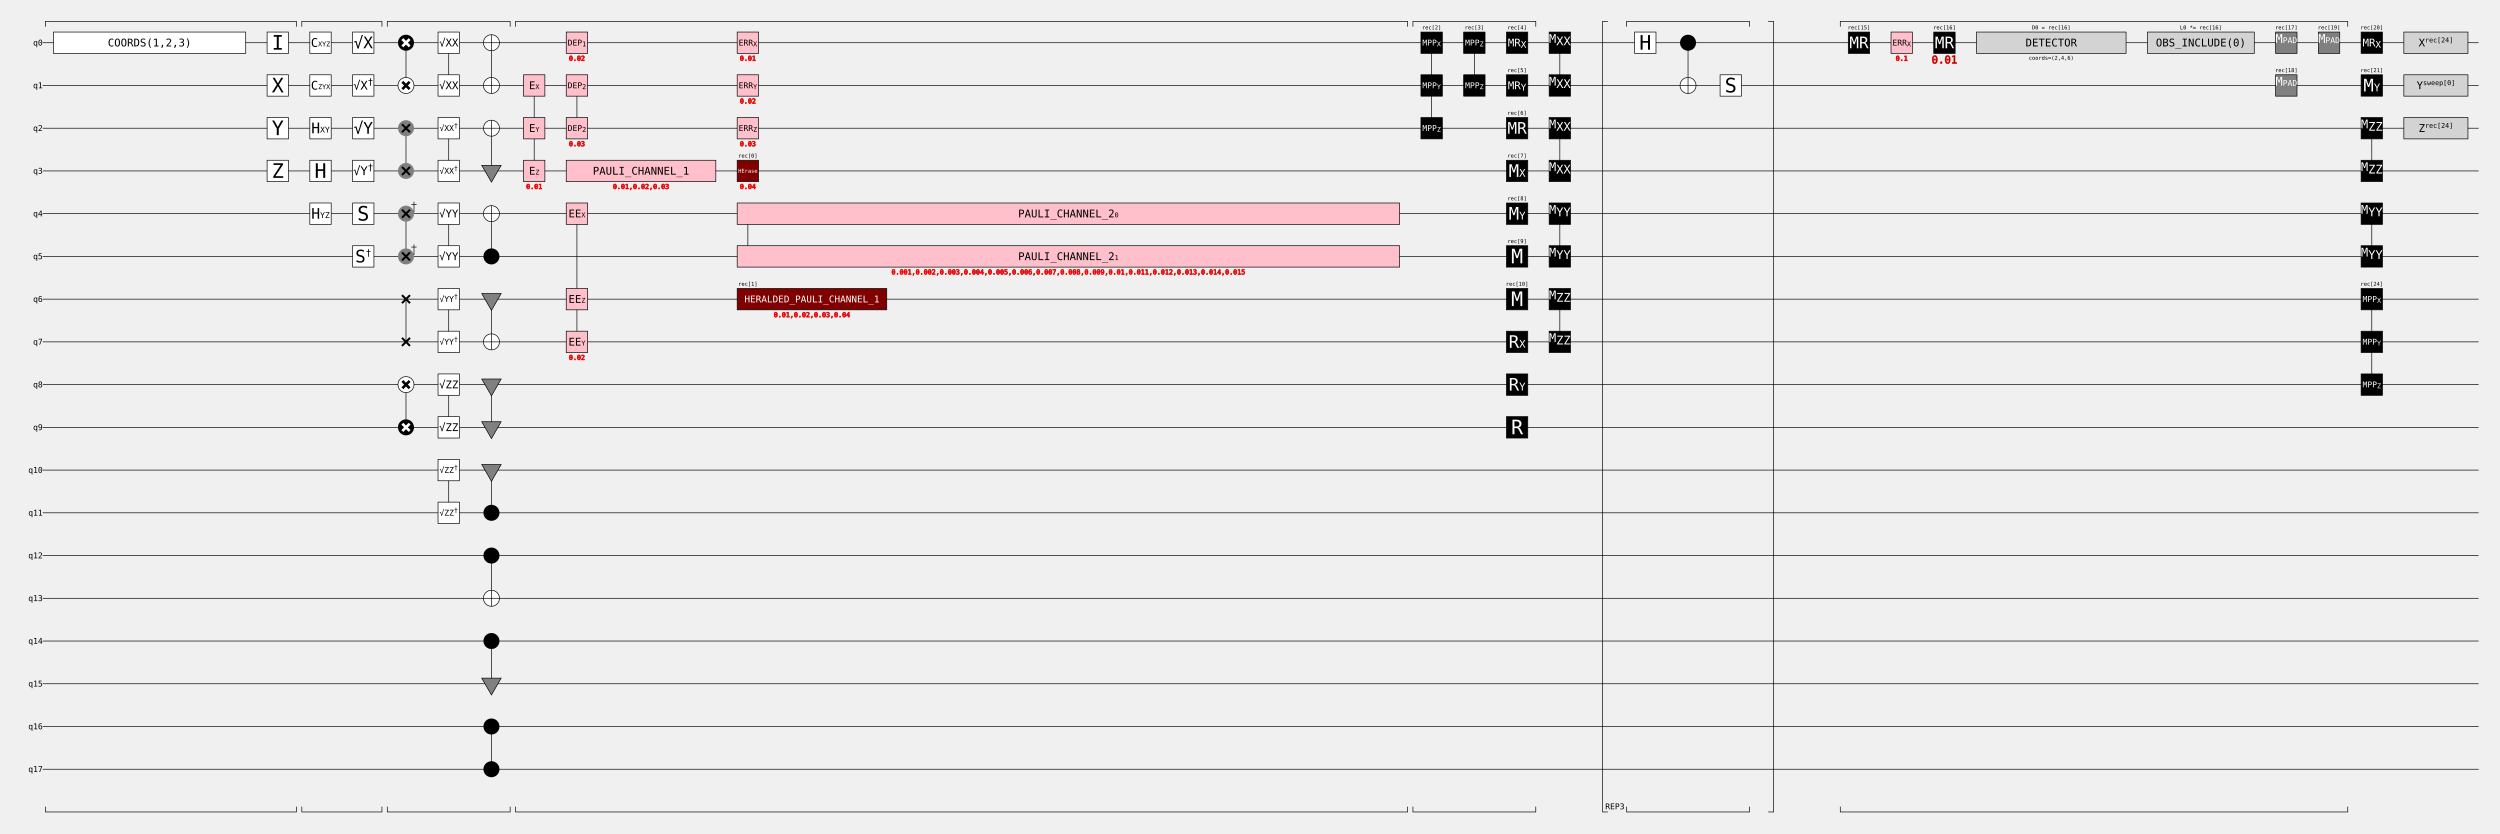
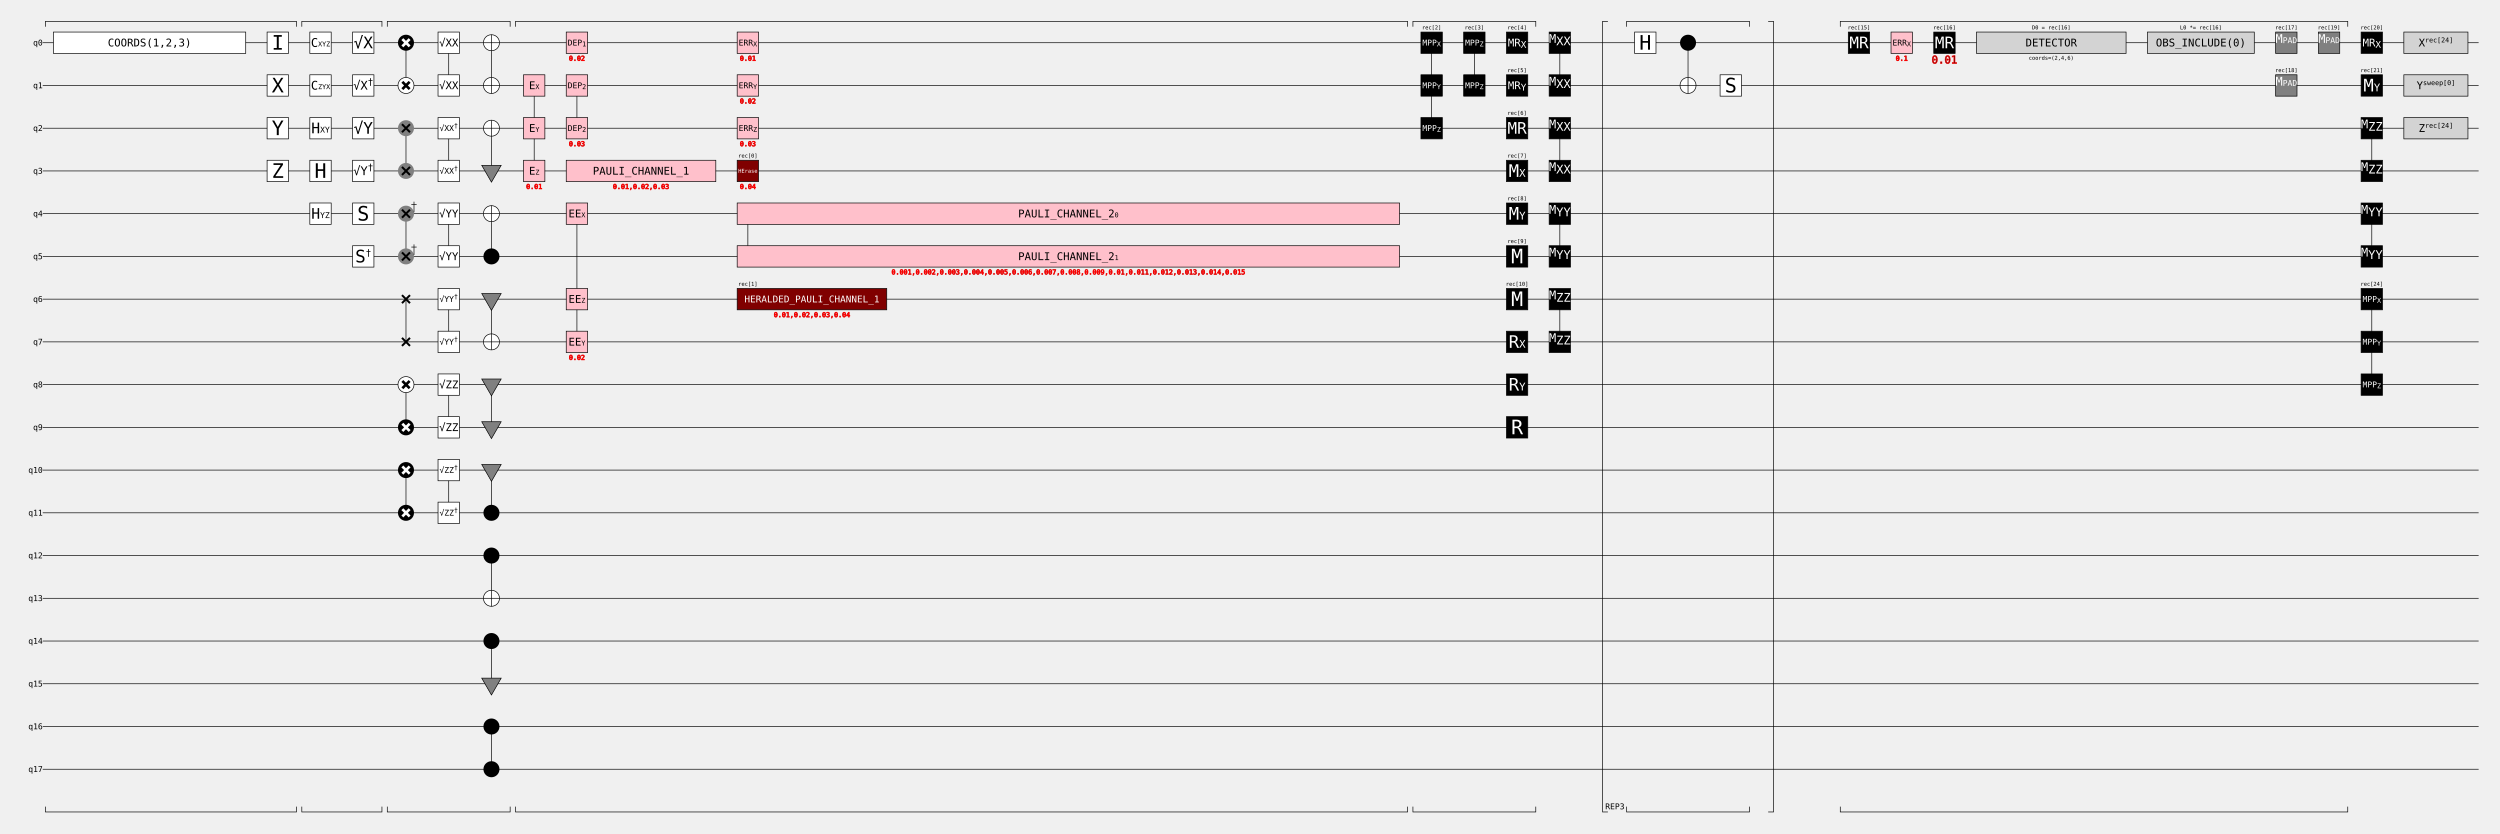
<svg xmlns="http://www.w3.org/2000/svg" viewBox="0 0 3744 1248" version="1.1">
  <g id="qubit_lines">
    <path id="qubit_line:0" d="M64,64 L3712,64 " stroke="black" />
    <text dominant-baseline="central" text-anchor="end" font-family="monospace" font-size="12" x="64" y="64">q0</text>
    <path id="qubit_line:1" d="M64,128 L3712,128 " stroke="black" />
    <text dominant-baseline="central" text-anchor="end" font-family="monospace" font-size="12" x="64" y="128">q1</text>
    <path id="qubit_line:2" d="M64,192 L3712,192 " stroke="black" />
    <text dominant-baseline="central" text-anchor="end" font-family="monospace" font-size="12" x="64" y="192">q2</text>
    <path id="qubit_line:3" d="M64,256 L3712,256 " stroke="black" />
    <text dominant-baseline="central" text-anchor="end" font-family="monospace" font-size="12" x="64" y="256">q3</text>
    <path id="qubit_line:4" d="M64,320 L3712,320 " stroke="black" />
    <text dominant-baseline="central" text-anchor="end" font-family="monospace" font-size="12" x="64" y="320">q4</text>
    <path id="qubit_line:5" d="M64,384 L3712,384 " stroke="black" />
    <text dominant-baseline="central" text-anchor="end" font-family="monospace" font-size="12" x="64" y="384">q5</text>
    <path id="qubit_line:6" d="M64,448 L3712,448 " stroke="black" />
    <text dominant-baseline="central" text-anchor="end" font-family="monospace" font-size="12" x="64" y="448">q6</text>
    <path id="qubit_line:7" d="M64,512 L3712,512 " stroke="black" />
    <text dominant-baseline="central" text-anchor="end" font-family="monospace" font-size="12" x="64" y="512">q7</text>
    <path id="qubit_line:8" d="M64,576 L3712,576 " stroke="black" />
    <text dominant-baseline="central" text-anchor="end" font-family="monospace" font-size="12" x="64" y="576">q8</text>
    <path id="qubit_line:9" d="M64,640 L3712,640 " stroke="black" />
    <text dominant-baseline="central" text-anchor="end" font-family="monospace" font-size="12" x="64" y="640">q9</text>
    <path id="qubit_line:10" d="M64,704 L3712,704 " stroke="black" />
    <text dominant-baseline="central" text-anchor="end" font-family="monospace" font-size="12" x="64" y="704">q10</text>
    <path id="qubit_line:11" d="M64,768 L3712,768 " stroke="black" />
    <text dominant-baseline="central" text-anchor="end" font-family="monospace" font-size="12" x="64" y="768">q11</text>
    <path id="qubit_line:12" d="M64,832 L3712,832 " stroke="black" />
    <text dominant-baseline="central" text-anchor="end" font-family="monospace" font-size="12" x="64" y="832">q12</text>
    <path id="qubit_line:13" d="M64,896 L3712,896 " stroke="black" />
    <text dominant-baseline="central" text-anchor="end" font-family="monospace" font-size="12" x="64" y="896">q13</text>
    <path id="qubit_line:14" d="M64,960 L3712,960 " stroke="black" />
    <text dominant-baseline="central" text-anchor="end" font-family="monospace" font-size="12" x="64" y="960">q14</text>
    <path id="qubit_line:15" d="M64,1024 L3712,1024 " stroke="black" />
    <text dominant-baseline="central" text-anchor="end" font-family="monospace" font-size="12" x="64" y="1024">q15</text>
    <path id="qubit_line:16" d="M64,1088 L3712,1088 " stroke="black" />
    <text dominant-baseline="central" text-anchor="end" font-family="monospace" font-size="12" x="64" y="1088">q16</text>
    <path id="qubit_line:17" d="M64,1152 L3712,1152 " stroke="black" />
    <text dominant-baseline="central" text-anchor="end" font-family="monospace" font-size="12" x="64" y="1152">q17</text>
  </g>
  <rect x="80" y="48" width="288" height="32" stroke="black" fill="white" />
  <text dominant-baseline="central" text-anchor="middle" font-family="monospace" font-size="16" x="224" y="64">COORDS(1,2,3)</text>
  <rect x="400" y="48" width="32" height="32" stroke="black" fill="white" />
  <text dominant-baseline="central" text-anchor="middle" font-family="monospace" font-size="30" x="416" y="64">I</text>
  <rect x="400" y="112" width="32" height="32" stroke="black" fill="white" />
  <text dominant-baseline="central" text-anchor="middle" font-family="monospace" font-size="30" x="416" y="128">X</text>
  <rect x="400" y="176" width="32" height="32" stroke="black" fill="white" />
  <text dominant-baseline="central" text-anchor="middle" font-family="monospace" font-size="30" x="416" y="192">Y</text>
  <rect x="400" y="240" width="32" height="32" stroke="black" fill="white" />
  <text dominant-baseline="central" text-anchor="middle" font-family="monospace" font-size="30" x="416" y="256">Z</text>
  <path d="M68,40 L68,32 L444,32 L444,40 " stroke="black" fill="none" />
  <path d="M68,1208 L68,1216 L444,1216 L444,1208 " stroke="black" fill="none" />
  <rect x="464" y="48" width="32" height="32" stroke="black" fill="white" />
  <text dominant-baseline="central" text-anchor="middle" font-family="monospace" font-size="18" x="480" y="64">C<tspan baseline-shift="sub" font-size="10">XYZ</tspan>
  </text>
  <rect x="464" y="112" width="32" height="32" stroke="black" fill="white" />
  <text dominant-baseline="central" text-anchor="middle" font-family="monospace" font-size="18" x="480" y="128">C<tspan baseline-shift="sub" font-size="10">ZYX</tspan>
  </text>
  <rect x="464" y="176" width="32" height="32" stroke="black" fill="white" />
  <text dominant-baseline="central" text-anchor="middle" font-family="monospace" font-size="22" x="480" y="192">H<tspan baseline-shift="sub" font-size="12">XY</tspan>
  </text>
  <rect x="464" y="240" width="32" height="32" stroke="black" fill="white" />
  <text dominant-baseline="central" text-anchor="middle" font-family="monospace" font-size="30" x="480" y="256">H</text>
  <rect x="464" y="304" width="32" height="32" stroke="black" fill="white" />
  <text dominant-baseline="central" text-anchor="middle" font-family="monospace" font-size="22" x="480" y="320">H<tspan baseline-shift="sub" font-size="12">YZ</tspan>
  </text>
  <rect x="528" y="48" width="32" height="32" stroke="black" fill="white" />
  <text dominant-baseline="central" text-anchor="middle" font-family="monospace" font-size="24" x="544" y="64">√X</text>
  <rect x="528" y="112" width="32" height="32" stroke="black" fill="white" />
  <text dominant-baseline="central" text-anchor="middle" font-family="monospace" font-size="18" x="544" y="128">√X<tspan baseline-shift="super" font-size="14">†</tspan>
  </text>
  <rect x="528" y="176" width="32" height="32" stroke="black" fill="white" />
  <text dominant-baseline="central" text-anchor="middle" font-family="monospace" font-size="24" x="544" y="192">√Y</text>
  <rect x="528" y="240" width="32" height="32" stroke="black" fill="white" />
  <text dominant-baseline="central" text-anchor="middle" font-family="monospace" font-size="18" x="544" y="256">√Y<tspan baseline-shift="super" font-size="14">†</tspan>
  </text>
  <rect x="528" y="304" width="32" height="32" stroke="black" fill="white" />
  <text dominant-baseline="central" text-anchor="middle" font-family="monospace" font-size="30" x="544" y="320">S</text>
  <rect x="528" y="368" width="32" height="32" stroke="black" fill="white" />
  <text dominant-baseline="central" text-anchor="middle" font-family="monospace" font-size="26" x="544" y="384">S<tspan baseline-shift="super" font-size="14">†</tspan>
  </text>
  <path d="M452,40 L452,32 L572,32 L572,40 " stroke="black" fill="none" />
  <path d="M452,1208 L452,1216 L572,1216 L572,1208 " stroke="black" fill="none" />
  <path d="M608,64 L608,128 " stroke="black" />
  <circle cx="608" cy="64" r="12" stroke="none" fill="black" />
  <path d="M602.545,58.545 L613.455,69.454 M613.455,58.545 L602.545,69.454 " stroke="white" stroke-width="4" />
  <circle cx="608" cy="128" r="12" stroke="black" fill="white" />
  <path d="M602.545,122.545 L613.455,133.455 M613.455,122.545 L602.545,133.455 " stroke="black" stroke-width="4" />
  <path d="M608,192 L608,256 " stroke="black" />
  <circle cx="608" cy="192" r="12" stroke="none" fill="gray" />
  <path d="M602,186 L614,198 M614,186 L602,198 " stroke="black" stroke-width="3" />
  <circle cx="608" cy="256" r="12" stroke="none" fill="gray" />
  <path d="M602,250 L614,262 M614,250 L602,262 " stroke="black" stroke-width="3" />
  <path d="M608,320 L608,384 " stroke="black" />
  <circle cx="608" cy="320" r="12" stroke="none" fill="gray" />
  <path d="M602,314 L614,326 M614,314 L602,326 " stroke="black" stroke-width="3" />
  <path d="M616,306 L624,306 M620,302 L620,318 " stroke="black" />
  <circle cx="608" cy="384" r="12" stroke="none" fill="gray" />
  <path d="M602,378 L614,390 M614,378 L602,390 " stroke="black" stroke-width="3" />
  <path d="M616,370 L624,370 M620,366 L620,382 " stroke="black" />
  <path d="M608,448 L608,512 " stroke="black" />
  <path d="M602,442 L614,454 M614,442 L602,454 " stroke="black" stroke-width="3" />
  <path d="M602,506 L614,518 M614,506 L602,518 " stroke="black" stroke-width="3" />
  <path d="M608,576 L608,640 " stroke="black" />
  <circle cx="608" cy="576" r="12" stroke="black" fill="white" />
  <path d="M602.545,570.545 L613.455,581.455 M613.455,570.545 L602.545,581.455 " stroke="black" stroke-width="4" />
  <circle cx="608" cy="640" r="12" stroke="none" fill="black" />
  <path d="M602.545,634.545 L613.455,645.455 M613.455,634.545 L602.545,645.455 " stroke="white" stroke-width="4" />
+   <path d="M608,704 L608,768 " stroke="black" />
+   <circle cx="608" cy="704" r="12" stroke="none" fill="black" />
+   <path d="M602.545,698.545 L613.455,709.455 M613.455,698.545 L602.545,709.455 " stroke="white" stroke-width="4" />
+   <circle cx="608" cy="768" r="12" stroke="none" fill="black" />
+   <path d="M602.545,762.545 L613.455,773.455 M613.455,762.545 L602.545,773.455 " stroke="white" stroke-width="4" />
  <path d="M672,64 L672,128 " stroke="black" />
  <rect x="656" y="48" width="32" height="32" stroke="black" fill="white" />
  <text dominant-baseline="central" text-anchor="middle" font-family="monospace" font-size="16" x="672" y="64">√XX</text>
  <rect x="656" y="112" width="32" height="32" stroke="black" fill="white" />
  <text dominant-baseline="central" text-anchor="middle" font-family="monospace" font-size="16" x="672" y="128">√XX</text>
  <path d="M672,192 L672,256 " stroke="black" />
  <rect x="656" y="176" width="32" height="32" stroke="black" fill="white" />
  <text dominant-baseline="central" text-anchor="middle" font-family="monospace" font-size="12" x="672" y="192">√XX<tspan baseline-shift="super" font-size="10">†</tspan>
  </text>
  <rect x="656" y="240" width="32" height="32" stroke="black" fill="white" />
  <text dominant-baseline="central" text-anchor="middle" font-family="monospace" font-size="12" x="672" y="256">√XX<tspan baseline-shift="super" font-size="10">†</tspan>
  </text>
  <path d="M672,320 L672,384 " stroke="black" />
  <rect x="656" y="304" width="32" height="32" stroke="black" fill="white" />
  <text dominant-baseline="central" text-anchor="middle" font-family="monospace" font-size="16" x="672" y="320">√YY</text>
  <rect x="656" y="368" width="32" height="32" stroke="black" fill="white" />
  <text dominant-baseline="central" text-anchor="middle" font-family="monospace" font-size="16" x="672" y="384">√YY</text>
  <path d="M672,448 L672,512 " stroke="black" />
  <rect x="656" y="432" width="32" height="32" stroke="black" fill="white" />
  <text dominant-baseline="central" text-anchor="middle" font-family="monospace" font-size="12" x="672" y="448">√YY<tspan baseline-shift="super" font-size="10">†</tspan>
  </text>
  <rect x="656" y="496" width="32" height="32" stroke="black" fill="white" />
  <text dominant-baseline="central" text-anchor="middle" font-family="monospace" font-size="12" x="672" y="512">√YY<tspan baseline-shift="super" font-size="10">†</tspan>
  </text>
  <path d="M672,576 L672,640 " stroke="black" />
  <rect x="656" y="560" width="32" height="32" stroke="black" fill="white" />
  <text dominant-baseline="central" text-anchor="middle" font-family="monospace" font-size="16" x="672" y="576">√ZZ</text>
  <rect x="656" y="624" width="32" height="32" stroke="black" fill="white" />
  <text dominant-baseline="central" text-anchor="middle" font-family="monospace" font-size="16" x="672" y="640">√ZZ</text>
  <path d="M672,704 L672,768 " stroke="black" />
  <rect x="656" y="688" width="32" height="32" stroke="black" fill="white" />
  <text dominant-baseline="central" text-anchor="middle" font-family="monospace" font-size="12" x="672" y="704">√ZZ<tspan baseline-shift="super" font-size="10">†</tspan>
  </text>
  <rect x="656" y="752" width="32" height="32" stroke="black" fill="white" />
  <text dominant-baseline="central" text-anchor="middle" font-family="monospace" font-size="12" x="672" y="768">√ZZ<tspan baseline-shift="super" font-size="10">†</tspan>
  </text>
  <path d="M736,64 L736,128 " stroke="black" />
  <circle cx="736" cy="64" r="12" stroke="black" fill="white" />
  <path d="M724,64 L748,64 M736,52 L736,76 " stroke="black" />
  <circle cx="736" cy="128" r="12" stroke="black" fill="white" />
  <path d="M724,128 L748,128 M736,116 L736,140 " stroke="black" />
  <path d="M736,192 L736,256 " stroke="black" />
  <circle cx="736" cy="192" r="12" stroke="black" fill="white" />
  <path d="M724,192 L748,192 M736,180 L736,204 " stroke="black" />
  <path d="M736,272.8 L721.451,247.6 L750.549,247.6 Z" stroke="black" fill="gray" />
  <path d="M736,320 L736,384 " stroke="black" />
  <circle cx="736" cy="320" r="12" stroke="black" fill="white" />
  <path d="M724,320 L748,320 M736,308 L736,332 " stroke="black" />
  <circle cx="736" cy="384" r="12" stroke="none" fill="black" />
  <path d="M736,448 L736,512 " stroke="black" />
  <path d="M736,464.8 L721.451,439.6 L750.549,439.6 Z" stroke="black" fill="gray" />
  <circle cx="736" cy="512" r="12" stroke="black" fill="white" />
  <path d="M724,512 L748,512 M736,500 L736,524 " stroke="black" />
  <path d="M736,576 L736,640 " stroke="black" />
  <path d="M736,592.8 L721.451,567.6 L750.549,567.6 Z" stroke="black" fill="gray" />
  <path d="M736,656.8 L721.451,631.6 L750.549,631.6 Z" stroke="black" fill="gray" />
  <path d="M736,704 L736,768 " stroke="black" />
  <path d="M736,720.8 L721.451,695.6 L750.549,695.6 Z" stroke="black" fill="gray" />
  <circle cx="736" cy="768" r="12" stroke="none" fill="black" />
  <path d="M736,832 L736,896 " stroke="black" />
  <circle cx="736" cy="832" r="12" stroke="none" fill="black" />
  <circle cx="736" cy="896" r="12" stroke="black" fill="white" />
  <path d="M724,896 L748,896 M736,884 L736,908 " stroke="black" />
  <path d="M736,960 L736,1024 " stroke="black" />
  <circle cx="736" cy="960" r="12" stroke="none" fill="black" />
  <path d="M736,1040.8 L721.451,1015.6 L750.549,1015.6 Z" stroke="black" fill="gray" />
  <path d="M736,1088 L736,1152 " stroke="black" />
  <circle cx="736" cy="1088" r="12" stroke="none" fill="black" />
  <circle cx="736" cy="1152" r="12" stroke="none" fill="black" />
  <path d="M580,40 L580,32 L764,32 L764,40 " stroke="black" fill="none" />
  <path d="M580,1208 L580,1216 L764,1216 L764,1208 " stroke="black" fill="none" />
  <path d="M800,128 L800,256 " stroke="black" />
  <rect x="784" y="112" width="32" height="32" stroke="black" fill="pink" />
  <text dominant-baseline="central" text-anchor="middle" font-family="monospace" font-size="16" x="800" y="128">E<tspan baseline-shift="sub" font-size="10">X</tspan>
  </text>
  <rect x="784" y="176" width="32" height="32" stroke="black" fill="pink" />
  <text dominant-baseline="central" text-anchor="middle" font-family="monospace" font-size="16" x="800" y="192">E<tspan baseline-shift="sub" font-size="10">Y</tspan>
  </text>
  <rect x="784" y="240" width="32" height="32" stroke="black" fill="pink" />
  <text dominant-baseline="central" text-anchor="middle" font-family="monospace" font-size="16" x="800" y="256">E<tspan baseline-shift="sub" font-size="10">Z</tspan>
  </text>
  <text dominant-baseline="hanging" text-anchor="middle" font-family="monospace" font-size="10" stroke="red" x="800" y="276">0.01</text>
  <path d="M864,320 L864,512 " stroke="black" />
  <rect x="848" y="304" width="32" height="32" stroke="black" fill="pink" />
  <text dominant-baseline="central" text-anchor="middle" font-family="monospace" font-size="16" x="864" y="320">EE<tspan baseline-shift="sub" font-size="10">X</tspan>
  </text>
  <rect x="848" y="496" width="32" height="32" stroke="black" fill="pink" />
  <text dominant-baseline="central" text-anchor="middle" font-family="monospace" font-size="16" x="864" y="512">EE<tspan baseline-shift="sub" font-size="10">Y</tspan>
  </text>
  <text dominant-baseline="hanging" text-anchor="middle" font-family="monospace" font-size="10" stroke="red" x="864" y="532">0.02</text>
  <rect x="848" y="432" width="32" height="32" stroke="black" fill="pink" />
  <text dominant-baseline="central" text-anchor="middle" font-family="monospace" font-size="16" x="864" y="448">EE<tspan baseline-shift="sub" font-size="10">Z</tspan>
  </text>
  <rect x="848" y="48" width="32" height="32" stroke="black" fill="pink" />
  <text dominant-baseline="central" text-anchor="middle" font-family="monospace" font-size="12" x="864" y="64">DEP<tspan baseline-shift="sub" font-size="10">1</tspan>
  </text>
  <text dominant-baseline="hanging" text-anchor="middle" font-family="monospace" font-size="10" stroke="red" x="864" y="84">0.02</text>
  <path d="M864,128 L864,192 " stroke="black" />
  <rect x="848" y="112" width="32" height="32" stroke="black" fill="pink" />
  <text dominant-baseline="central" text-anchor="middle" font-family="monospace" font-size="12" x="864" y="128">DEP<tspan baseline-shift="sub" font-size="10">2</tspan>
  </text>
  <rect x="848" y="176" width="32" height="32" stroke="black" fill="pink" />
  <text dominant-baseline="central" text-anchor="middle" font-family="monospace" font-size="12" x="864" y="192">DEP<tspan baseline-shift="sub" font-size="10">2</tspan>
  </text>
  <text dominant-baseline="hanging" text-anchor="middle" font-family="monospace" font-size="10" stroke="red" x="864" y="212">0.03</text>
  <rect x="848" y="240" width="224" height="32" stroke="black" fill="pink" />
  <text dominant-baseline="central" text-anchor="middle" font-family="monospace" font-size="16" x="960" y="256">PAULI_CHANNEL_1</text>
  <text dominant-baseline="hanging" text-anchor="middle" font-family="monospace" font-size="10" stroke="red" x="960" y="276">0.01,0.02,0.03</text>
  <path d="M1120,320 L1120,384 " stroke="black" />
  <rect x="1104" y="304" width="992" height="32" stroke="black" fill="pink" />
  <text dominant-baseline="central" text-anchor="middle" font-family="monospace" font-size="16" x="1600" y="320">PAULI_CHANNEL_2<tspan baseline-shift="sub" font-size="10">0</tspan>
  </text>
  <rect x="1104" y="368" width="992" height="32" stroke="black" fill="pink" />
  <text dominant-baseline="central" text-anchor="middle" font-family="monospace" font-size="16" x="1600" y="384">PAULI_CHANNEL_2<tspan baseline-shift="sub" font-size="10">1</tspan>
  </text>
  <text dominant-baseline="hanging" text-anchor="middle" font-family="monospace" font-size="10" stroke="red" x="1600" y="404">0.001,0.002,0.003,0.004,0.005,0.006,0.007,0.008,0.009,0.01,0.011,0.012,0.013,0.014,0.015</text>
  <rect x="1104" y="48" width="32" height="32" stroke="black" fill="pink" />
  <text dominant-baseline="central" text-anchor="middle" font-family="monospace" font-size="12" x="1120" y="64">ERR<tspan baseline-shift="sub" font-size="10">X</tspan>
  </text>
  <text dominant-baseline="hanging" text-anchor="middle" font-family="monospace" font-size="10" stroke="red" x="1120" y="84">0.01</text>
  <rect x="1104" y="112" width="32" height="32" stroke="black" fill="pink" />
  <text dominant-baseline="central" text-anchor="middle" font-family="monospace" font-size="12" x="1120" y="128">ERR<tspan baseline-shift="sub" font-size="10">Y</tspan>
  </text>
  <text dominant-baseline="hanging" text-anchor="middle" font-family="monospace" font-size="10" stroke="red" x="1120" y="148">0.02</text>
  <rect x="1104" y="176" width="32" height="32" stroke="black" fill="pink" />
  <text dominant-baseline="central" text-anchor="middle" font-family="monospace" font-size="12" x="1120" y="192">ERR<tspan baseline-shift="sub" font-size="10">Z</tspan>
  </text>
  <text dominant-baseline="hanging" text-anchor="middle" font-family="monospace" font-size="10" stroke="red" x="1120" y="212">0.03</text>
  <rect x="1104" y="240" width="32" height="32" stroke="black" fill="#800000" />
  <text dominant-baseline="central" text-anchor="middle" font-family="monospace" font-size="8" x="1120" y="256" fill="white">HErase</text>
  <text dominant-baseline="hanging" text-anchor="middle" font-family="monospace" font-size="10" stroke="red" x="1120" y="276">0.04</text>
  <text text-anchor="middle" font-family="monospace" font-size="8" x="1120" y="236">rec[0]</text>
  <rect x="1104" y="432" width="224" height="32" stroke="black" fill="#800000" />
  <text dominant-baseline="central" text-anchor="middle" font-family="monospace" font-size="14" x="1216" y="448" fill="white">HERALDED_PAULI_CHANNEL_1</text>
  <text dominant-baseline="hanging" text-anchor="middle" font-family="monospace" font-size="10" stroke="red" x="1216" y="468">0.01,0.02,0.03,0.04</text>
  <text text-anchor="middle" font-family="monospace" font-size="8" x="1120" y="428">rec[1]</text>
  <path d="M772,40 L772,32 L2108,32 L2108,40 " stroke="black" fill="none" />
  <path d="M772,1208 L772,1216 L2108,1216 L2108,1208 " stroke="black" fill="none" />
  <path d="M2144,64 L2144,192 " stroke="black" />
  <rect x="2128" y="48" width="32" height="32" stroke="black" fill="black" />
  <text dominant-baseline="central" text-anchor="middle" font-family="monospace" font-size="12" x="2144" y="64" fill="white">MPP<tspan baseline-shift="sub" font-size="10">X</tspan>
  </text>
  <text text-anchor="middle" font-family="monospace" font-size="8" x="2144" y="44">rec[2]</text>
  <rect x="2128" y="112" width="32" height="32" stroke="black" fill="black" />
  <text dominant-baseline="central" text-anchor="middle" font-family="monospace" font-size="12" x="2144" y="128" fill="white">MPP<tspan baseline-shift="sub" font-size="10">Y</tspan>
  </text>
  <rect x="2128" y="176" width="32" height="32" stroke="black" fill="black" />
  <text dominant-baseline="central" text-anchor="middle" font-family="monospace" font-size="12" x="2144" y="192" fill="white">MPP<tspan baseline-shift="sub" font-size="10">Z</tspan>
  </text>
  <path d="M2208,64 L2208,128 " stroke="black" />
  <rect x="2192" y="48" width="32" height="32" stroke="black" fill="black" />
  <text dominant-baseline="central" text-anchor="middle" font-family="monospace" font-size="12" x="2208" y="64" fill="white">MPP<tspan baseline-shift="sub" font-size="10">Z</tspan>
  </text>
  <text text-anchor="middle" font-family="monospace" font-size="8" x="2208" y="44">rec[3]</text>
  <rect x="2192" y="112" width="32" height="32" stroke="black" fill="black" />
  <text dominant-baseline="central" text-anchor="middle" font-family="monospace" font-size="12" x="2208" y="128" fill="white">MPP<tspan baseline-shift="sub" font-size="10">Z</tspan>
  </text>
  <rect x="2256" y="48" width="32" height="32" stroke="black" fill="black" />
  <text dominant-baseline="central" text-anchor="middle" font-family="monospace" font-size="16" x="2272" y="64" fill="white">MR<tspan baseline-shift="sub" font-size="14">X</tspan>
  </text>
  <text text-anchor="middle" font-family="monospace" font-size="8" x="2272" y="44">rec[4]</text>
  <rect x="2256" y="112" width="32" height="32" stroke="black" fill="black" />
  <text dominant-baseline="central" text-anchor="middle" font-family="monospace" font-size="16" x="2272" y="128" fill="white">MR<tspan baseline-shift="sub" font-size="14">Y</tspan>
  </text>
  <text text-anchor="middle" font-family="monospace" font-size="8" x="2272" y="108">rec[5]</text>
  <rect x="2256" y="176" width="32" height="32" stroke="black" fill="black" />
  <text dominant-baseline="central" text-anchor="middle" font-family="monospace" font-size="24" x="2272" y="192" fill="white">MR</text>
  <text text-anchor="middle" font-family="monospace" font-size="8" x="2272" y="172">rec[6]</text>
  <rect x="2256" y="240" width="32" height="32" stroke="black" fill="black" />
  <text dominant-baseline="central" text-anchor="middle" font-family="monospace" font-size="26" x="2272" y="256" fill="white">M<tspan baseline-shift="sub" font-size="16">X</tspan>
  </text>
  <text text-anchor="middle" font-family="monospace" font-size="8" x="2272" y="236">rec[7]</text>
  <rect x="2256" y="304" width="32" height="32" stroke="black" fill="black" />
  <text dominant-baseline="central" text-anchor="middle" font-family="monospace" font-size="26" x="2272" y="320" fill="white">M<tspan baseline-shift="sub" font-size="16">Y</tspan>
  </text>
  <text text-anchor="middle" font-family="monospace" font-size="8" x="2272" y="300">rec[8]</text>
  <rect x="2256" y="368" width="32" height="32" stroke="black" fill="black" />
  <text dominant-baseline="central" text-anchor="middle" font-family="monospace" font-size="30" x="2272" y="384" fill="white">M</text>
  <text text-anchor="middle" font-family="monospace" font-size="8" x="2272" y="364">rec[9]</text>
  <rect x="2256" y="432" width="32" height="32" stroke="black" fill="black" />
  <text dominant-baseline="central" text-anchor="middle" font-family="monospace" font-size="30" x="2272" y="448" fill="white">M</text>
  <text text-anchor="middle" font-family="monospace" font-size="8" x="2272" y="428">rec[10]</text>
  <rect x="2256" y="496" width="32" height="32" stroke="black" fill="black" />
  <text dominant-baseline="central" text-anchor="middle" font-family="monospace" font-size="26" x="2272" y="512" fill="white">R<tspan baseline-shift="sub" font-size="16">X</tspan>
  </text>
  <rect x="2256" y="560" width="32" height="32" stroke="black" fill="black" />
  <text dominant-baseline="central" text-anchor="middle" font-family="monospace" font-size="26" x="2272" y="576" fill="white">R<tspan baseline-shift="sub" font-size="16">Y</tspan>
  </text>
  <rect x="2256" y="624" width="32" height="32" stroke="black" fill="black" />
  <text dominant-baseline="central" text-anchor="middle" font-family="monospace" font-size="30" x="2272" y="640" fill="white">R</text>
  <path d="M2116,40 L2116,32 L2300,32 L2300,40 " stroke="black" fill="none" />
  <path d="M2116,1208 L2116,1216 L2300,1216 L2300,1208 " stroke="black" fill="none" />
  <path d="M2336,64 L2336,128 " stroke="black" />
  <rect x="2320" y="48" width="32" height="32" stroke="black" fill="black" />
  <text dominant-baseline="central" text-anchor="middle" font-family="monospace" font-size="18" x="2336" y="58" fill="white">M<tspan baseline-shift="sub" font-size="18">XX</tspan>
  </text>
  <rect x="2320" y="112" width="32" height="32" stroke="black" fill="black" />
  <text dominant-baseline="central" text-anchor="middle" font-family="monospace" font-size="18" x="2336" y="122" fill="white">M<tspan baseline-shift="sub" font-size="18">XX</tspan>
  </text>
  <path d="M2336,192 L2336,256 " stroke="black" />
  <rect x="2320" y="176" width="32" height="32" stroke="black" fill="black" />
  <text dominant-baseline="central" text-anchor="middle" font-family="monospace" font-size="18" x="2336" y="186" fill="white">M<tspan baseline-shift="sub" font-size="18">XX</tspan>
  </text>
  <rect x="2320" y="240" width="32" height="32" stroke="black" fill="black" />
  <text dominant-baseline="central" text-anchor="middle" font-family="monospace" font-size="18" x="2336" y="250" fill="white">M<tspan baseline-shift="sub" font-size="18">XX</tspan>
  </text>
  <path d="M2336,320 L2336,384 " stroke="black" />
  <rect x="2320" y="304" width="32" height="32" stroke="black" fill="black" />
  <text dominant-baseline="central" text-anchor="middle" font-family="monospace" font-size="18" x="2336" y="314" fill="white">M<tspan baseline-shift="sub" font-size="18">YY</tspan>
  </text>
  <rect x="2320" y="368" width="32" height="32" stroke="black" fill="black" />
  <text dominant-baseline="central" text-anchor="middle" font-family="monospace" font-size="18" x="2336" y="378" fill="white">M<tspan baseline-shift="sub" font-size="18">YY</tspan>
  </text>
  <path d="M2336,448 L2336,512 " stroke="black" />
  <rect x="2320" y="432" width="32" height="32" stroke="black" fill="black" />
  <text dominant-baseline="central" text-anchor="middle" font-family="monospace" font-size="18" x="2336" y="442" fill="white">M<tspan baseline-shift="sub" font-size="18">ZZ</tspan>
  </text>
  <rect x="2320" y="496" width="32" height="32" stroke="black" fill="black" />
  <text dominant-baseline="central" text-anchor="middle" font-family="monospace" font-size="18" x="2336" y="506" fill="white">M<tspan baseline-shift="sub" font-size="18">ZZ</tspan>
  </text>
  <path d="M2408,32 L2400,32 L2400,1216 L2408,1216 " stroke="black" fill="none" />
  <text dominant-baseline="auto" text-anchor="start" font-family="monospace" font-size="12" x="2404" y="1212">REP3</text>
  <rect x="2448" y="48" width="32" height="32" stroke="black" fill="white" />
  <text dominant-baseline="central" text-anchor="middle" font-family="monospace" font-size="30" x="2464" y="64">H</text>
  <path d="M2528,64 L2528,128 " stroke="black" />
  <circle cx="2528" cy="64" r="12" stroke="none" fill="black" />
  <circle cx="2528" cy="128" r="12" stroke="black" fill="white" />
  <path d="M2516,128 L2540,128 M2528,116 L2528,140 " stroke="black" />
  <rect x="2576" y="112" width="32" height="32" stroke="black" fill="white" />
  <text dominant-baseline="central" text-anchor="middle" font-family="monospace" font-size="30" x="2592" y="128">S</text>
  <path d="M2436,40 L2436,32 L2620,32 L2620,40 " stroke="black" fill="none" />
  <path d="M2436,1208 L2436,1216 L2620,1216 L2620,1208 " stroke="black" fill="none" />
  <path d="M2648,32 L2656,32 L2656,1216 L2648,1216 " stroke="black" fill="none" />
  <rect x="2768" y="48" width="32" height="32" stroke="black" fill="black" />
  <text dominant-baseline="central" text-anchor="middle" font-family="monospace" font-size="24" x="2784" y="64" fill="white">MR</text>
  <text text-anchor="middle" font-family="monospace" font-size="8" x="2784" y="44">rec[15]</text>
  <rect x="2832" y="48" width="32" height="32" stroke="black" fill="pink" />
  <text dominant-baseline="central" text-anchor="middle" font-family="monospace" font-size="12" x="2848" y="64">ERR<tspan baseline-shift="sub" font-size="10">X</tspan>
  </text>
  <text dominant-baseline="hanging" text-anchor="middle" font-family="monospace" font-size="10" stroke="red" x="2848" y="84">0.1</text>
  <rect x="2896" y="48" width="32" height="32" stroke="black" fill="black" />
  <text dominant-baseline="central" text-anchor="middle" font-family="monospace" font-size="24" x="2912" y="64" fill="white">MR</text>
  <text dominant-baseline="hanging" text-anchor="middle" font-family="monospace" font-size="16" stroke="red" x="2912" y="84">0.01</text>
  <text text-anchor="middle" font-family="monospace" font-size="8" x="2912" y="44">rec[16]</text>
  <rect x="2960" y="48" width="224" height="32" stroke="black" fill="lightgray" />
  <text dominant-baseline="central" text-anchor="middle" font-family="monospace" font-size="16" x="3072" y="64">DETECTOR</text>
  <text dominant-baseline="hanging" text-anchor="middle" font-family="monospace" font-size="8" x="3072" y="84">coords=(2,4,6)</text>
  <text text-anchor="middle" font-family="monospace" font-size="8" x="3072" y="44">D0 = rec[16]</text>
  <rect x="3216" y="48" width="160" height="32" stroke="black" fill="lightgray" />
  <text dominant-baseline="central" text-anchor="middle" font-family="monospace" font-size="16" x="3296" y="64">OBS_INCLUDE(0)</text>
  <text text-anchor="middle" font-family="monospace" font-size="8" x="3296" y="44">L0 *= rec[16]</text>
  <rect x="3408" y="48" width="32" height="32" stroke="black" fill="gray" />
  <text dominant-baseline="central" text-anchor="middle" font-family="monospace" font-size="18" x="3424" y="58" fill="white">M<tspan baseline-shift="sub" font-size="12">PAD</tspan>
  </text>
  <text text-anchor="middle" font-family="monospace" font-size="8" x="3424" y="44">rec[17]</text>
  <rect x="3408" y="112" width="32" height="32" stroke="black" fill="gray" />
  <text dominant-baseline="central" text-anchor="middle" font-family="monospace" font-size="18" x="3424" y="122" fill="white">M<tspan baseline-shift="sub" font-size="12">PAD</tspan>
  </text>
  <text text-anchor="middle" font-family="monospace" font-size="8" x="3424" y="108">rec[18]</text>
  <rect x="3472" y="48" width="32" height="32" stroke="black" fill="gray" />
  <text dominant-baseline="central" text-anchor="middle" font-family="monospace" font-size="18" x="3488" y="58" fill="white">M<tspan baseline-shift="sub" font-size="12">PAD</tspan>
  </text>
  <text text-anchor="middle" font-family="monospace" font-size="8" x="3488" y="44">rec[19]</text>
  <path d="M2756,40 L2756,32 L3516,32 L3516,40 " stroke="black" fill="none" />
  <path d="M2756,1208 L2756,1216 L3516,1216 L3516,1208 " stroke="black" fill="none" />
  <rect x="3536" y="48" width="32" height="32" stroke="black" fill="black" />
  <text dominant-baseline="central" text-anchor="middle" font-family="monospace" font-size="16" x="3552" y="64" fill="white">MR<tspan baseline-shift="sub" font-size="14">X</tspan>
  </text>
  <text text-anchor="middle" font-family="monospace" font-size="8" x="3552" y="44">rec[20]</text>
  <rect x="3536" y="112" width="32" height="32" stroke="black" fill="black" />
  <text dominant-baseline="central" text-anchor="middle" font-family="monospace" font-size="26" x="3552" y="128" fill="white">M<tspan baseline-shift="sub" font-size="16">Y</tspan>
  </text>
  <text text-anchor="middle" font-family="monospace" font-size="8" x="3552" y="108">rec[21]</text>
  <path d="M3552,192 L3552,256 " stroke="black" />
  <rect x="3536" y="176" width="32" height="32" stroke="black" fill="black" />
  <text dominant-baseline="central" text-anchor="middle" font-family="monospace" font-size="18" x="3552" y="186" fill="white">M<tspan baseline-shift="sub" font-size="18">ZZ</tspan>
  </text>
  <rect x="3536" y="240" width="32" height="32" stroke="black" fill="black" />
  <text dominant-baseline="central" text-anchor="middle" font-family="monospace" font-size="18" x="3552" y="250" fill="white">M<tspan baseline-shift="sub" font-size="18">ZZ</tspan>
  </text>
  <path d="M3552,320 L3552,384 " stroke="black" />
  <rect x="3536" y="304" width="32" height="32" stroke="black" fill="black" />
  <text dominant-baseline="central" text-anchor="middle" font-family="monospace" font-size="18" x="3552" y="314" fill="white">M<tspan baseline-shift="sub" font-size="18">YY</tspan>
  </text>
  <rect x="3536" y="368" width="32" height="32" stroke="black" fill="black" />
  <text dominant-baseline="central" text-anchor="middle" font-family="monospace" font-size="18" x="3552" y="378" fill="white">M<tspan baseline-shift="sub" font-size="18">YY</tspan>
  </text>
  <path d="M3552,448 L3552,576 " stroke="black" />
  <rect x="3536" y="432" width="32" height="32" stroke="black" fill="black" />
  <text dominant-baseline="central" text-anchor="middle" font-family="monospace" font-size="12" x="3552" y="448" fill="white">MPP<tspan baseline-shift="sub" font-size="10">X</tspan>
  </text>
  <text text-anchor="middle" font-family="monospace" font-size="8" x="3552" y="428">rec[24]</text>
  <rect x="3536" y="496" width="32" height="32" stroke="black" fill="black" />
  <text dominant-baseline="central" text-anchor="middle" font-family="monospace" font-size="12" x="3552" y="512" fill="white">MPP<tspan baseline-shift="sub" font-size="10">Y</tspan>
  </text>
  <rect x="3536" y="560" width="32" height="32" stroke="black" fill="black" />
  <text dominant-baseline="central" text-anchor="middle" font-family="monospace" font-size="12" x="3552" y="576" fill="white">MPP<tspan baseline-shift="sub" font-size="10">Z</tspan>
  </text>
  <rect x="3600" y="48" width="96" height="32" stroke="black" fill="lightgray" />
  <text dominant-baseline="central" text-anchor="middle" font-family="monospace" font-size="16" x="3648" y="64">X<tspan baseline-shift="super" font-size="10">rec[24]</tspan>
  </text>
  <rect x="3600" y="112" width="96" height="32" stroke="black" fill="lightgray" />
  <text dominant-baseline="central" text-anchor="middle" font-family="monospace" font-size="16" x="3648" y="128">Y<tspan baseline-shift="super" font-size="10">sweep[0]</tspan>
  </text>
  <rect x="3600" y="176" width="96" height="32" stroke="black" fill="lightgray" />
  <text dominant-baseline="central" text-anchor="middle" font-family="monospace" font-size="16" x="3648" y="192">Z<tspan baseline-shift="super" font-size="10">rec[24]</tspan>
  </text>
</svg>
